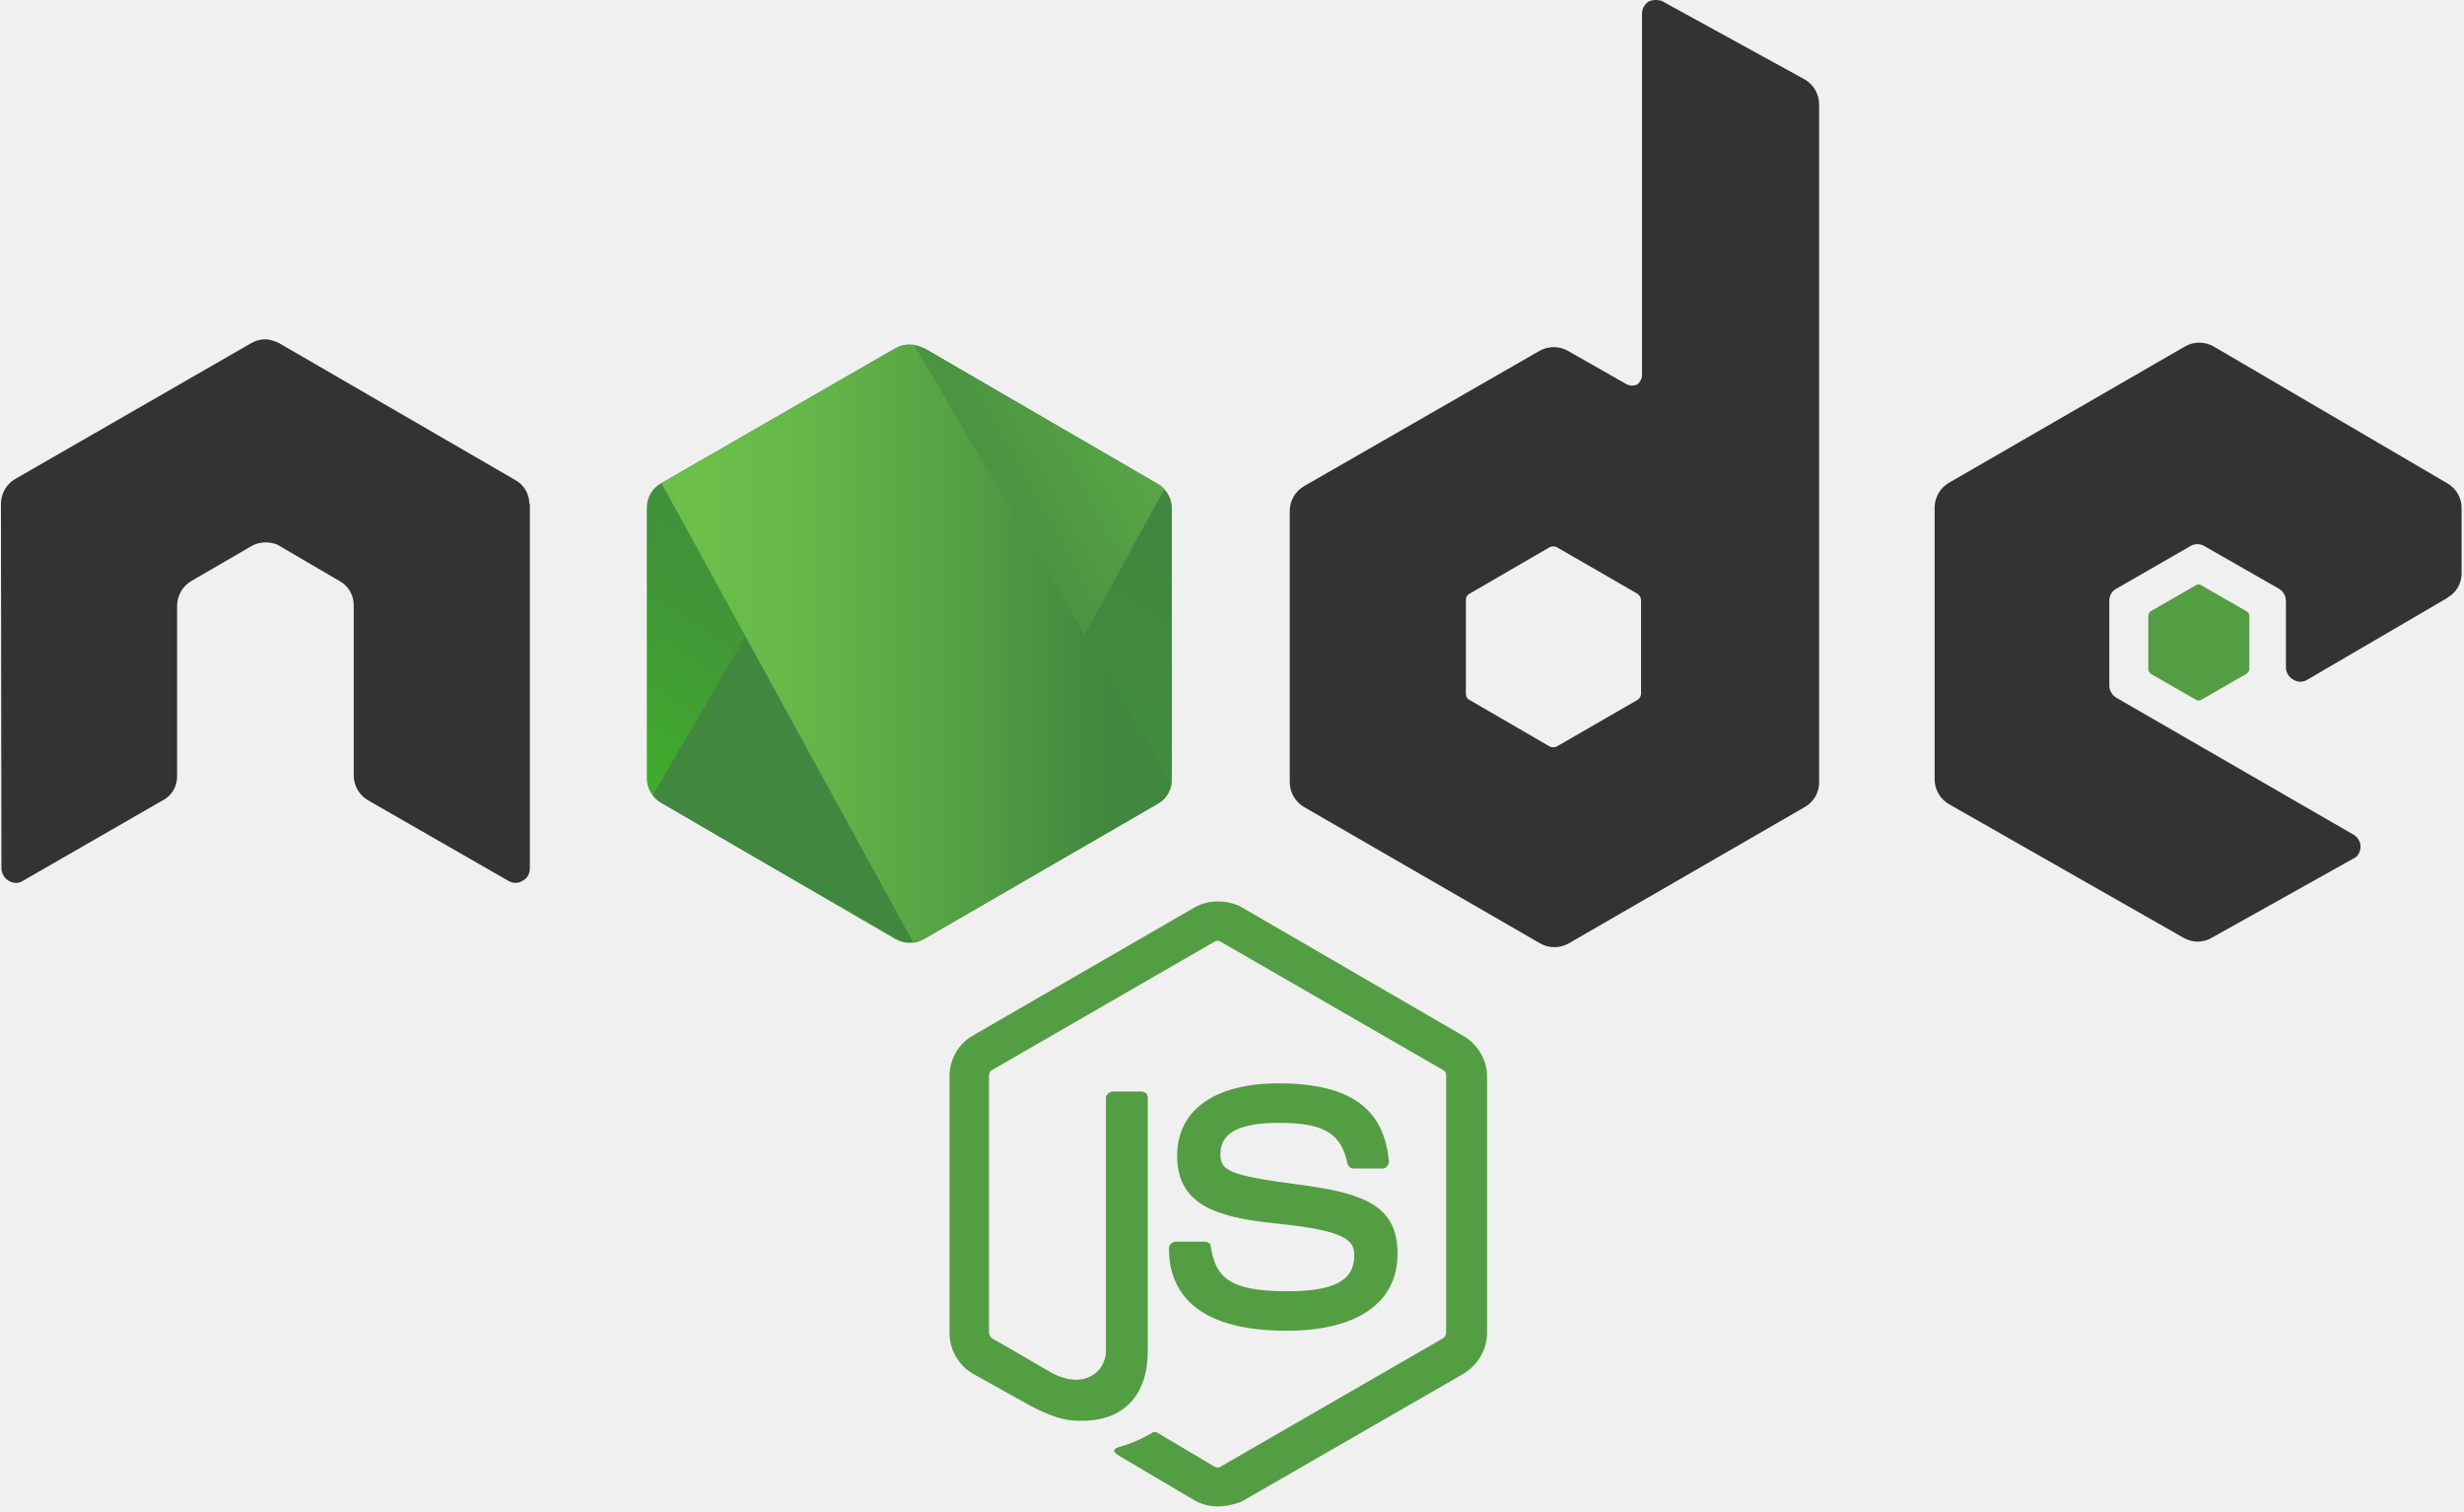
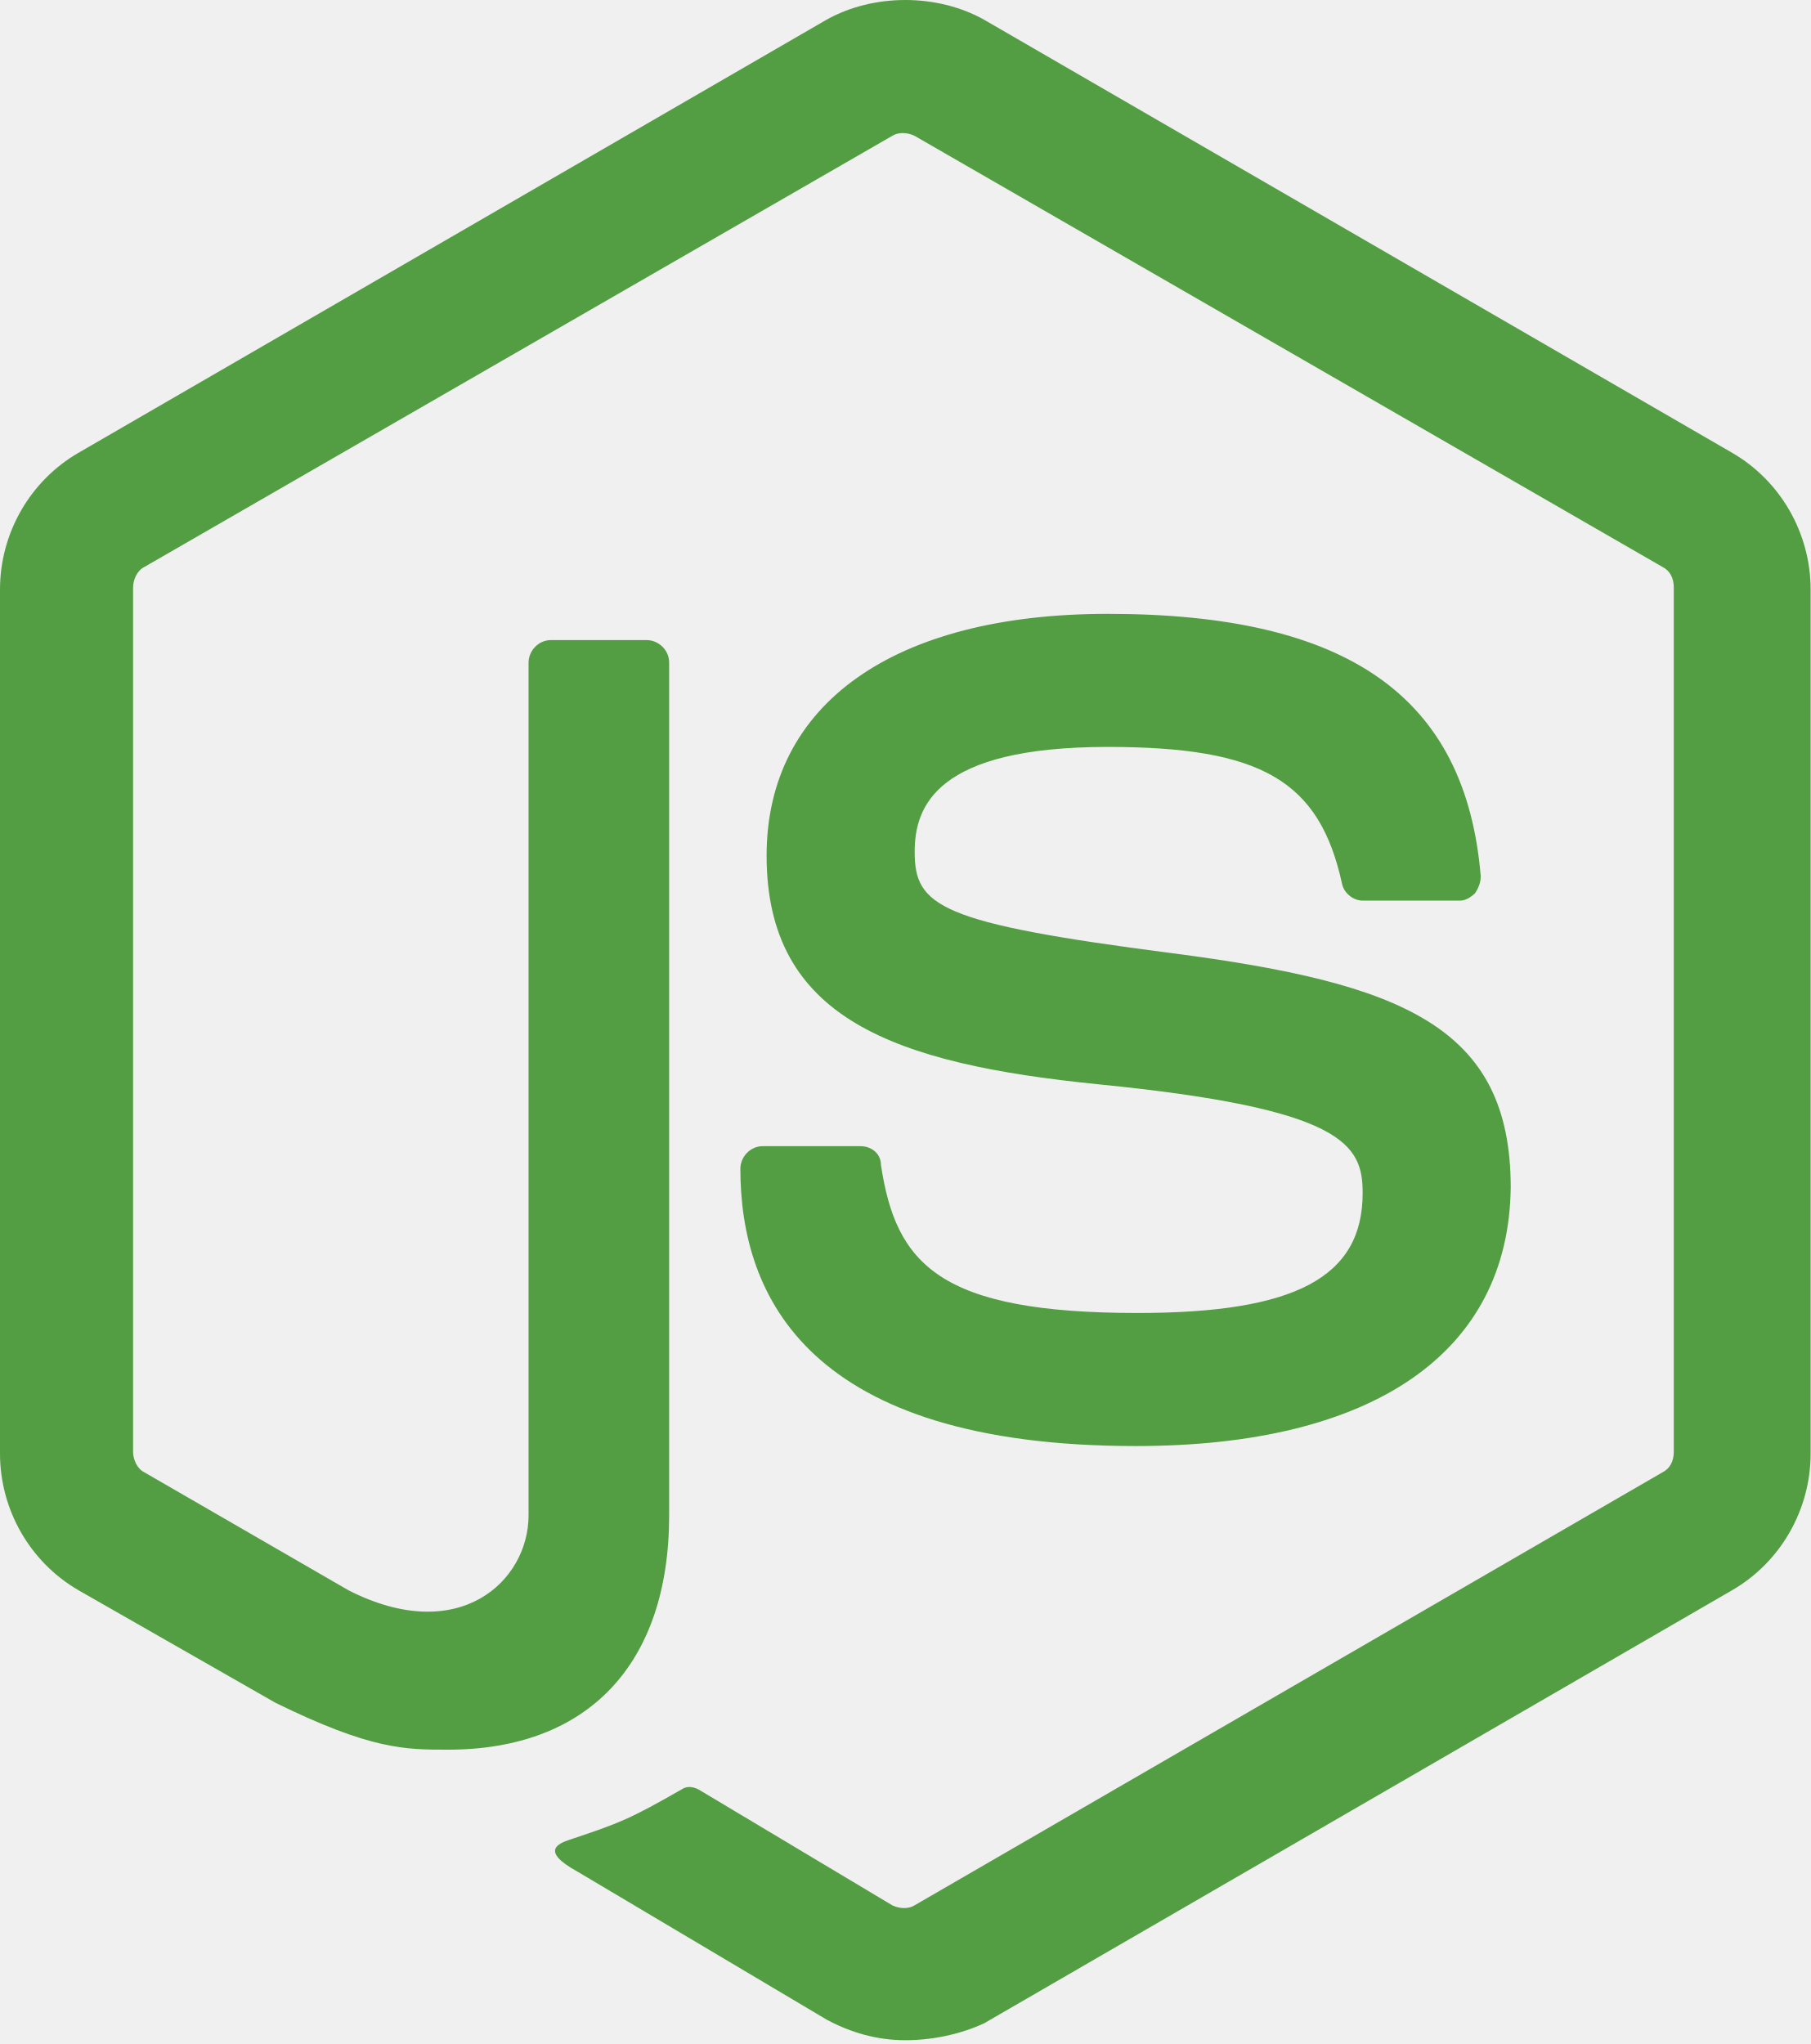
- <svg xmlns="http://www.w3.org/2000/svg" xmlns:xlink="http://www.w3.org/1999/xlink" preserveAspectRatio="xMidYMid" viewBox="0 0 512 314">
-   <defs>
-     <linearGradient id="b" x1="68.2%" x2="27.8%" y1="17.5%" y2="89.8%">
-       <stop offset="0%" stop-color="#41873F" />
-       <stop offset="32.9%" stop-color="#418B3D" />
-       <stop offset="63.5%" stop-color="#419637" />
-       <stop offset="93.2%" stop-color="#3FA92D" />
-       <stop offset="100%" stop-color="#3FAE2A" />
-     </linearGradient>
-     <linearGradient id="d" x1="43.3%" x2="159.2%" y1="55.2%" y2="-18.3%">
-       <stop offset="13.8%" stop-color="#41873F" />
-       <stop offset="40.3%" stop-color="#54A044" />
-       <stop offset="71.4%" stop-color="#66B848" />
-       <stop offset="90.8%" stop-color="#6CC04A" />
-     </linearGradient>
-     <linearGradient id="e" x1="-4413.8%" x2="5327.9%" y1="13.4%" y2="13.4%">
-       <stop offset="9.2%" stop-color="#6CC04A" />
-       <stop offset="28.6%" stop-color="#66B848" />
-       <stop offset="59.7%" stop-color="#54A044" />
-       <stop offset="86.2%" stop-color="#41873F" />
-     </linearGradient>
-     <linearGradient id="f" x1="-4.4%" x2="101.5%" y1="50%" y2="50%">
-       <stop offset="9.2%" stop-color="#6CC04A" />
-       <stop offset="28.6%" stop-color="#66B848" />
-       <stop offset="59.7%" stop-color="#54A044" />
-       <stop offset="86.2%" stop-color="#41873F" />
-     </linearGradient>
-     <linearGradient id="g" x1="-9713.8%" x2="27.9%" y1="36.2%" y2="36.2%">
-       <stop offset="9.2%" stop-color="#6CC04A" />
-       <stop offset="28.6%" stop-color="#66B848" />
-       <stop offset="59.7%" stop-color="#54A044" />
-       <stop offset="86.2%" stop-color="#41873F" />
-     </linearGradient>
-     <linearGradient id="h" x1="-103.9%" x2="100.8%" y1="50.3%" y2="50.3%">
-       <stop offset="9.2%" stop-color="#6CC04A" />
-       <stop offset="28.6%" stop-color="#66B848" />
-       <stop offset="59.7%" stop-color="#54A044" />
-       <stop offset="86.2%" stop-color="#41873F" />
-     </linearGradient>
-     <linearGradient id="i" x1="130.6%" x2="4.4%" y1="-211.1%" y2="201.6%">
-       <stop offset="0%" stop-color="#41873F" />
-       <stop offset="32.9%" stop-color="#418B3D" />
-       <stop offset="63.5%" stop-color="#419637" />
-       <stop offset="93.2%" stop-color="#3FA92D" />
-       <stop offset="100%" stop-color="#3FAE2A" />
-     </linearGradient>
-     <path d="M58 1.9a6 6 0 0 0-6 0l-48.6 28c-1.9 1-3 3-3 5.1v56.3c0 2 1.2 4 3 5L52 124.6a6 6 0 0 0 6 0l48.6-28.1c1.8-1 2.9-3 2.9-5V35c0-2-1.2-4-3-5L58 1.8z" id="a" />
-   </defs>
-   <g fill="none">
-     <path d="M253.1 313a10 10 0 0 1-4.8-1.2l-15.4-9.1c-2.3-1.3-1.2-1.7-.5-2a28 28 0 0 0 7-3c.3-.3.8-.2 1.1 0l11.8 7c.5.3 1 .3 1.4 0l46.1-26.6c.5-.3.7-.7.7-1.3v-53.3c0-.6-.2-1-.7-1.2l-46.1-26.6c-.5-.3-1-.3-1.4 0l-46.1 26.6c-.5.2-.7.8-.7 1.2v53.3c0 .5.2 1 .7 1.3l12.6 7.3c6.8 3.4 11-.6 11-4.7v-52.6c0-.6.7-1.3 1.5-1.3h5.9c.7 0 1.3.5 1.3 1.3v52.6c0 9.2-5 14.5-13.6 14.5-2.6 0-4.7 0-10.6-3l-12.2-6.8c-3-1.8-4.8-5-4.8-8.5v-53.3c0-3.4 1.8-6.7 4.8-8.4l46.2-26.7c2.8-1.6 6.8-1.6 9.7 0l46 26.7c3 1.7 5 5 5 8.4V277c0 3.5-2 6.7-5 8.5L258 312c-1.5.6-3.3 1-4.9 1zm14.2-36.5c-20.2 0-24.4-9.3-24.4-17.1 0-.7.6-1.4 1.4-1.4h6c.7 0 1.3.4 1.3 1.1 1 6.1 3.6 9.2 15.8 9.2 9.8 0 14-2.2 14-7.4 0-3-1.2-5.2-16.4-6.7-12.6-1.3-20.4-4-20.4-14.1 0-9.4 7.8-15 21-15 14.8 0 22 5.1 23 16.2 0 .4-.1.7-.4 1a1 1 0 0 1-.9.5h-6c-.6 0-1.1-.4-1.3-1-1.3-6.4-5-8.5-14.4-8.5-10.6 0-12 3.7-12 6.5 0 3.4 1.6 4.4 16 6.3 14.1 1.8 20.8 4.5 20.8 14.4 0 10.2-8.4 16-23 16z" fill="#539E43" />
-     <path d="M110 104.7c0-2-1.1-4-3-5L58 71.3c-.8-.4-1.7-.7-2.6-.8h-.5a6 6 0 0 0-2.7.8l-49 28.2a6 6 0 0 0-3 5.1l.1 75.8c0 1 .6 2.1 1.5 2.6 1 .6 2.1.6 3 0l29-16.7c2-1 3-3 3-5v-35.5a6 6 0 0 1 3-5.1l12.4-7.2c1-.6 2-.8 3-.8s2.1.2 3 .8l12.3 7.2c1.9 1 3 3 3 5v35.5a6 6 0 0 0 3 5.1l29.1 16.7c1 .6 2.1.6 3 0 1-.5 1.5-1.5 1.5-2.6v-75.8zM345.6.3c-1-.4-2.1-.4-3 0a3 3 0 0 0-1.4 2.6V78c0 .7-.4 1.4-1 1.9-.8.3-1.4.3-2.1 0l-12.3-7a6 6 0 0 0-5.9 0L271 101a6 6 0 0 0-3 5.1v56.5a6 6 0 0 0 3 5.1l49 28.3a6 6 0 0 0 6 0l49-28.3c1.8-1 3-3 3-5v-141a6 6 0 0 0-3-5.2L345.5.3zM341 144.1c0 .6-.3 1-.7 1.3l-16.8 9.7a1.7 1.7 0 0 1-1.5 0l-16.7-9.7c-.5-.2-.7-.8-.7-1.3v-19.4c0-.6.2-1 .7-1.3l16.7-9.7a1.7 1.7 0 0 1 1.5 0l16.8 9.7c.4.3.7.8.7 1.3v19.4zm167.5-19.9c1.9-1 3-3 3-5v-13.8c0-2-1.2-4-3-5L460 72a6 6 0 0 0-6 0l-49 28.3a6 6 0 0 0-3 5.1V162a6 6 0 0 0 3 5.1l48.8 27.8c1.8 1 4 1 5.7 0l29.5-16.5c1-.4 1.5-1.5 1.5-2.5s-.6-2-1.5-2.5L439.8 145a3 3 0 0 1-1.5-2.5v-17.7c0-1 .5-2 1.5-2.5l15.3-8.8a2.8 2.8 0 0 1 3 0l15.4 8.8a3 3 0 0 1 1.5 2.5v13.9c0 1 .6 2 1.5 2.5 1 .6 2 .6 3 0l29.1-17z" fill="#333" />
-     <path d="M456.3 121.6a1 1 0 0 1 1.1 0l9.4 5.4c.4.2.6.6.6 1v11c0 .4-.2.7-.6 1l-9.4 5.4a1 1 0 0 1-1.1 0l-9.4-5.4c-.3-.3-.5-.6-.5-1v-11c0-.4.2-.8.5-1l9.4-5.4z" fill="#539E43" />
-     <g transform="translate(134 70.5)">
-       <mask fill="#fff" id="c">
-         <use xlink:href="#a" />
-       </mask>
-       <use xlink:href="#a" fill="url(#b)" />
-       <g mask="url(#c)">
-         <path d="M51.9 1.9 3 29.9A6 6 0 0 0 0 35v56.3C0 92.7.6 94 1.5 95L56.3 1.2c-1.4-.3-3-.2-4.4.6zM56.6 125l1.4-.6 48.8-28.1c1.8-1 3-3 3-5V35c0-1.5-.7-3-1.7-4l-51.5 94z" />
-         <path d="m106.7 30-49-28.1a8 8 0 0 0-1.4-.6L1.5 95a6 6 0 0 0 1.6 1.4l49 28a5 5 0 0 0 4.4.7L108 31a6 6 0 0 0-1.2-1.2z" fill="url(#d)" />
-       </g>
-       <g mask="url(#c)">
-         <path d="M109.8 91.3V35c0-2-1.3-4-3.1-5l-49-28.1a5.1 5.1 0 0 0-1.8-.7l53.5 91.4c.3-.4.4-.8.4-1.3zM3 30a6 6 0 0 0-3 5v56.3c0 2 1.4 4 3.1 5l49 28.2c1 .7 2.3 1 3.7.7L3.5 29.8 3 30z" />
-         <path d="m50.4.8-.7.4h1l-.3-.4z" fill="url(#e)" fill-rule="evenodd" transform="translate(0 -9.2)" />
-         <path d="M106.8 105.6a6.6 6.6 0 0 0 2.9-3.7L56 10.4a5.9 5.9 0 0 0-4.2.7L3.4 39l52.3 95.4a8 8 0 0 0 2.2-.7l48.9-28.2z" fill="url(#f)" fill-rule="evenodd" transform="translate(0 -9.2)" />
-         <path d="m111.3 104.7-.3-.6v.8l.3-.2z" fill="url(#g)" fill-rule="evenodd" transform="translate(0 -9.2)" />
-         <path d="M106.8 105.6 58 133.7a7 7 0 0 1-2.2.7l1 1.7 54-31.3v-.7l-1.4-2.3c-.2 1.6-1.2 3-2.6 3.8z" fill="url(#h)" fill-rule="evenodd" transform="translate(0 -9.2)" />
-         <path d="M106.8 105.6 58 133.7a7 7 0 0 1-2.2.7l1 1.7 54-31.3v-.7l-1.4-2.3c-.2 1.6-1.2 3-2.6 3.8z" fill="url(#i)" fill-rule="evenodd" transform="translate(0 -9.2)" />
-       </g>
-     </g>
-   </g>
+ <svg xmlns="http://www.w3.org/2000/svg" width="256" height="289" viewBox="0 0 256 289">
+   <path fill="#539e43" d="M128 288.464c-3.975 0-7.685-1.06-11.13-2.915l-35.247-20.936c-5.3-2.915-2.65-3.975-1.06-4.505c7.155-2.385 8.48-2.915 15.9-7.156c.796-.53 1.856-.265 2.65.265l27.032 16.166c1.06.53 2.385.53 3.18 0l105.74-61.217c1.06-.53 1.59-1.59 1.59-2.915V83.08c0-1.325-.53-2.385-1.59-2.915l-105.74-60.953c-1.06-.53-2.385-.53-3.18 0L20.405 80.166c-1.06.53-1.59 1.855-1.59 2.915v122.17c0 1.06.53 2.385 1.59 2.915l28.887 16.695c15.636 7.95 25.44-1.325 25.44-10.6V93.68c0-1.59 1.326-3.18 3.181-3.18h13.516c1.59 0 3.18 1.325 3.18 3.18v120.58c0 20.936-11.396 33.126-31.272 33.126c-6.095 0-10.865 0-24.38-6.625l-27.827-15.9C4.24 220.885 0 213.465 0 205.515V83.346C0 75.396 4.24 67.976 11.13 64L116.87 2.783c6.625-3.71 15.635-3.71 22.26 0L244.87 64C251.76 67.975 256 75.395 256 83.346v122.17c0 7.95-4.24 15.37-11.13 19.345L139.13 286.08c-3.445 1.59-7.42 2.385-11.13 2.385m32.596-84.009c-46.377 0-55.917-21.2-55.917-39.221c0-1.59 1.325-3.18 3.18-3.18h13.78c1.59 0 2.916 1.06 2.916 2.65c2.12 14.045 8.215 20.936 36.306 20.936c22.261 0 31.802-5.035 31.802-16.96c0-6.891-2.65-11.926-37.367-15.372c-28.886-2.915-46.907-9.275-46.907-32.33c0-21.467 18.02-34.187 48.232-34.187c33.921 0 50.617 11.66 52.737 37.101q0 1.193-.795 2.385c-.53.53-1.325 1.06-2.12 1.06h-13.78c-1.326 0-2.65-1.06-2.916-2.385c-3.18-14.575-11.395-19.345-33.126-19.345c-24.38 0-27.296 8.48-27.296 14.84c0 7.686 3.445 10.07 36.306 14.31c32.597 4.24 47.967 10.336 47.967 33.127c-.265 23.321-19.345 36.571-53.002 36.571" />
</svg>
